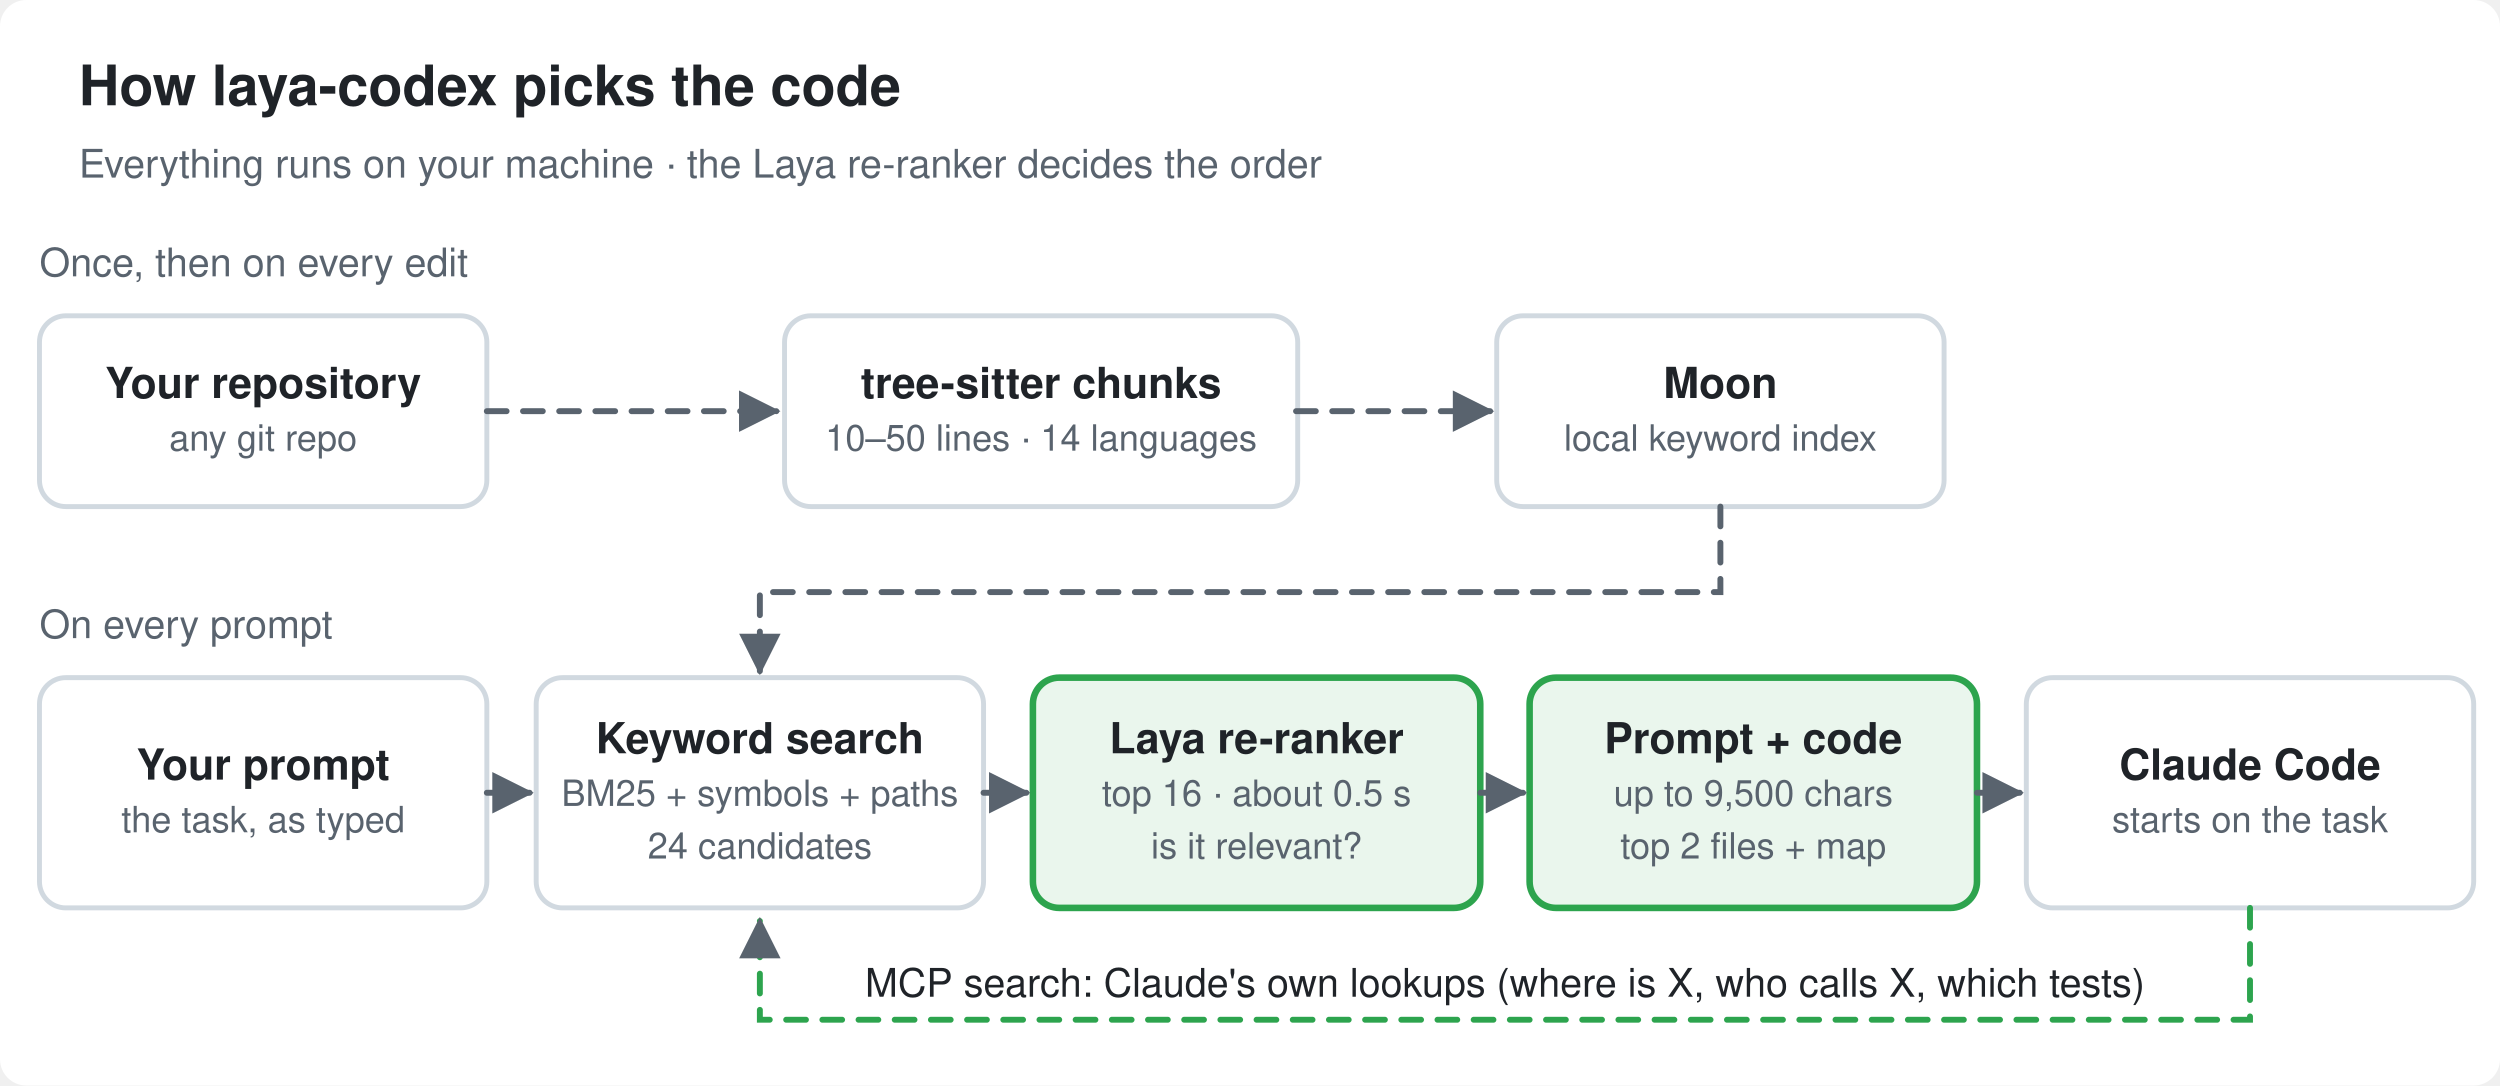
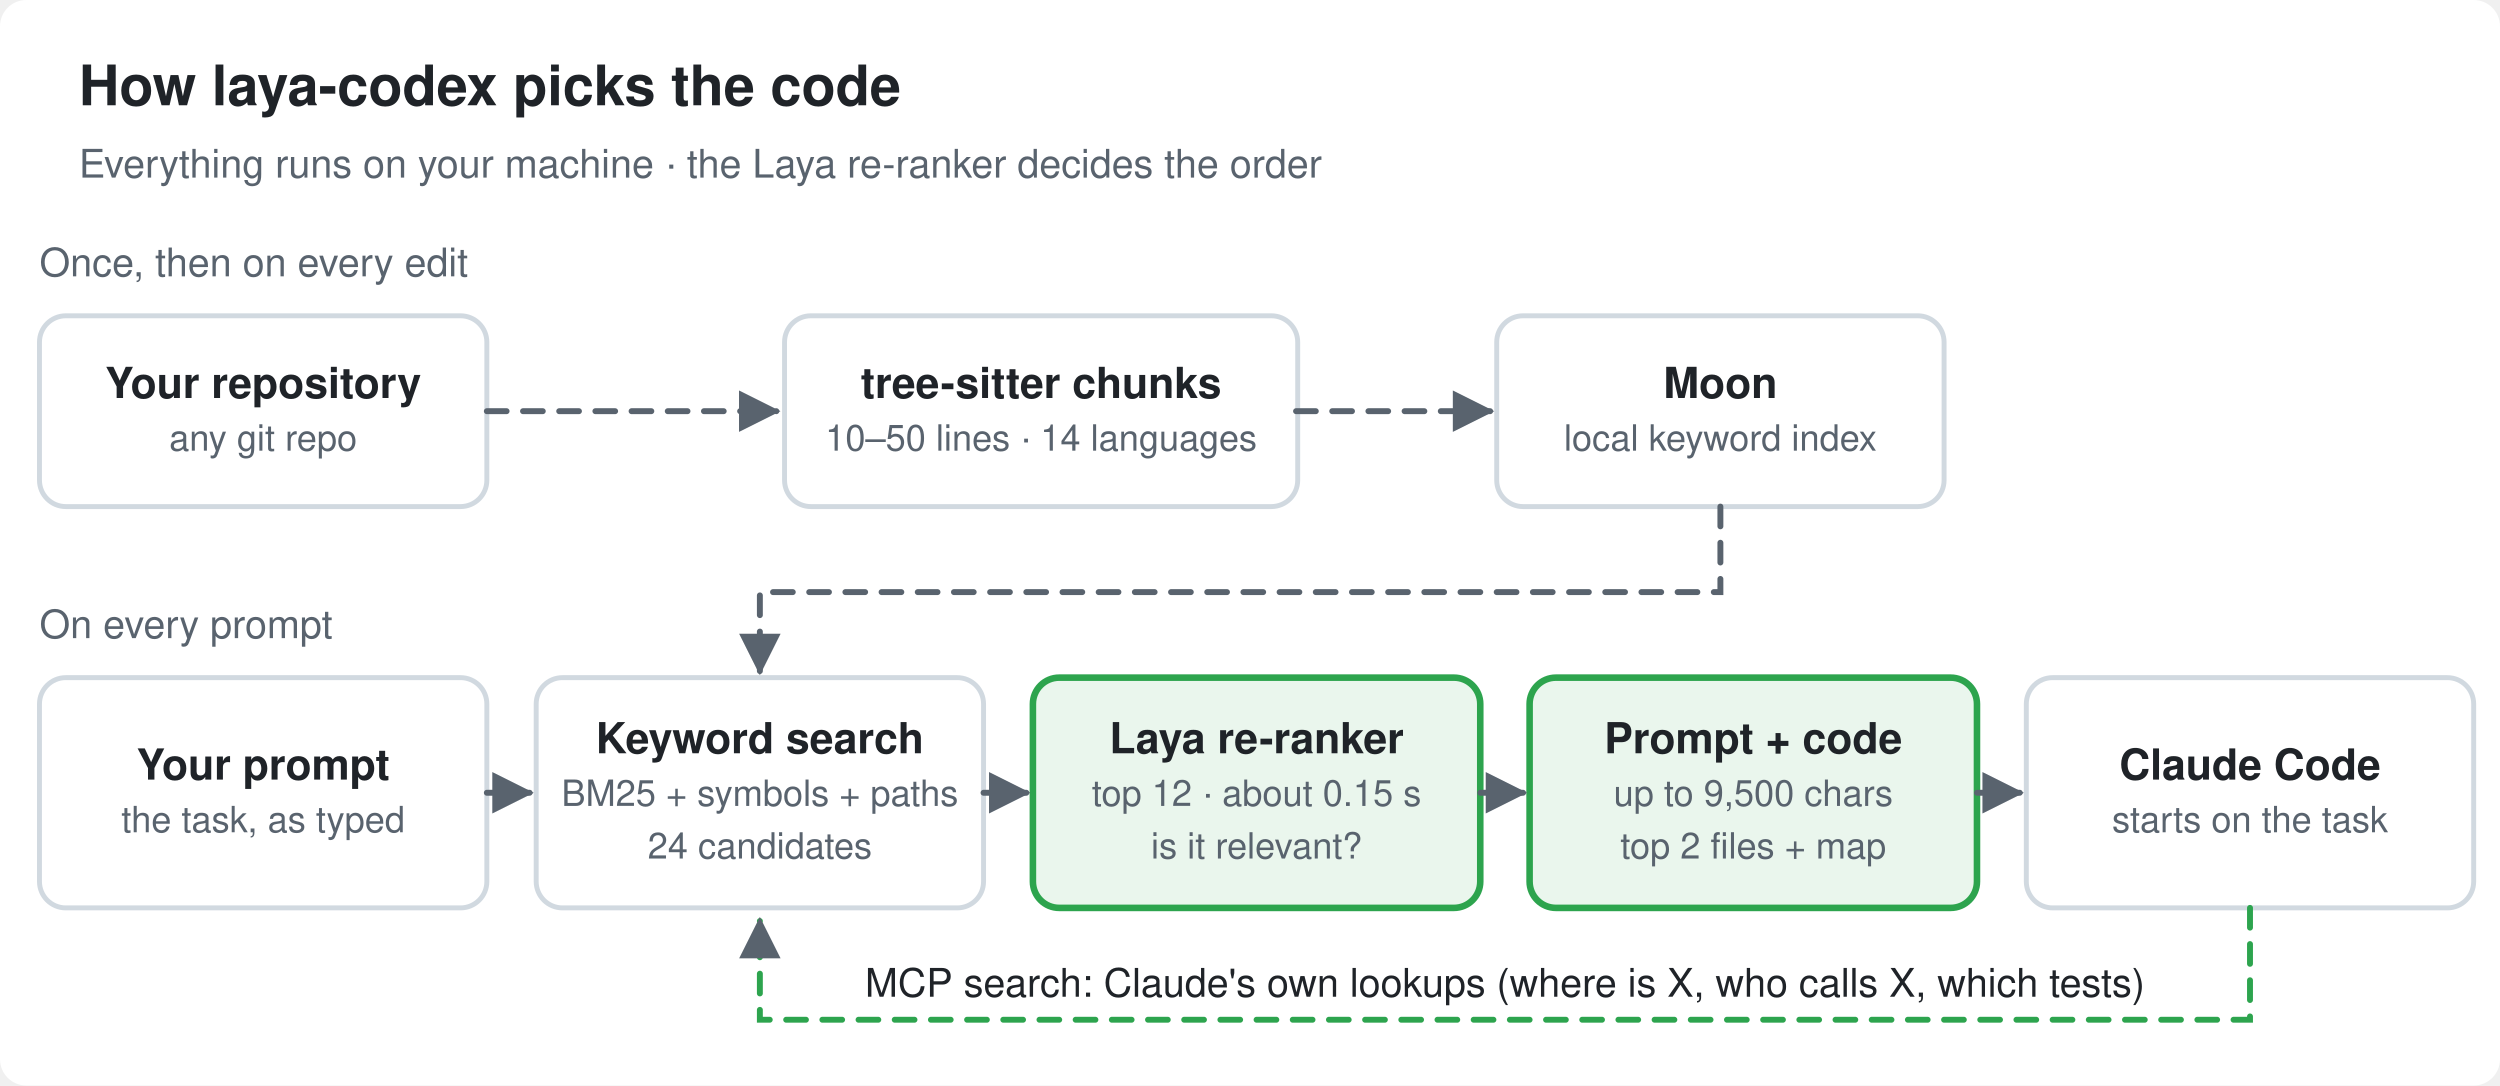
- <svg xmlns="http://www.w3.org/2000/svg" width="760" height="330" viewBox="0 0 760 330" role="img" aria-label="How laya-codex picks the code: your repository is split by tree-sitter into 10–50-line chunks in Moon, a local keyword index; on every prompt keyword search finds 24 candidates, the Laya re-ranker scores the top 16 in about 0.5 s, and up to 9,500 characters of code reach Claude Code with the prompt; Claude's own lookups go through MCP search">
+ <svg xmlns="http://www.w3.org/2000/svg" width="760" height="330" viewBox="0 0 760 330" role="img" aria-label="How laya-codex picks the code: your repository is split by tree-sitter into 10–50-line chunks in Moon, a local keyword index; on every prompt keyword search finds 24 candidates, the Laya re-ranker scores the top 12 in about 0.15 s, and up to 9,500 characters of code reach Claude Code with the prompt; Claude's own lookups go through MCP search">
  <style>@keyframes march{to{stroke-dashoffset:-22}}.flow{animation:march 1.1s linear infinite}@keyframes s0{0%,0%{opacity:0}6%{opacity:1}18%,100%{opacity:0}}.s0{opacity:0;animation:s0 6s ease-in-out infinite}@keyframes s1{0%,16%{opacity:0}22%{opacity:1}34%,100%{opacity:0}}.s1{opacity:0;animation:s1 6s ease-in-out infinite}@keyframes s2{0%,32%{opacity:0}38%{opacity:1}50%,100%{opacity:0}}.s2{opacity:0;animation:s2 6s ease-in-out infinite}@keyframes s3{0%,48%{opacity:0}54%{opacity:1}66%,100%{opacity:0}}.s3{opacity:0;animation:s3 6s ease-in-out infinite}@keyframes s4{0%,64%{opacity:0}70%{opacity:1}82%,100%{opacity:0}}.s4{opacity:0;animation:s4 6s ease-in-out infinite}@media (prefers-reduced-motion: reduce){*{animation:none !important}}</style>
  <rect width="760" height="330" rx="8" fill="#ffffff" />
  <defs>
    <marker id="arrow" viewBox="0 0 10 10" refX="9" refY="5" markerWidth="7" markerHeight="7" orient="auto-start-reverse">
      <path d="M0,0 L10,5 L0,10 z" fill="#59636e" />
    </marker>
  </defs>
  <text x="24.0" y="32.0" font-family="-apple-system,BlinkMacSystemFont,'Segoe UI',Helvetica,Arial,sans-serif" font-size="17" fill="#1f2328" text-anchor="start" font-weight="600">How laya-codex picks the code</text>
  <text x="24.0" y="54.0" font-family="-apple-system,BlinkMacSystemFont,'Segoe UI',Helvetica,Arial,sans-serif" font-size="12" fill="#59636e" text-anchor="start" font-weight="normal">Everything runs on your machine · the Laya re-ranker decides the order</text>
  <text x="12.0" y="84.0" font-family="-apple-system,BlinkMacSystemFont,'Segoe UI',Helvetica,Arial,sans-serif" font-size="12" fill="#59636e" text-anchor="start" font-weight="normal">Once, then on every edit</text>
  <text x="12.0" y="194.0" font-family="-apple-system,BlinkMacSystemFont,'Segoe UI',Helvetica,Arial,sans-serif" font-size="12" fill="#59636e" text-anchor="start" font-weight="normal">On every prompt</text>
  <rect x="12.0" y="96.0" width="136.0" height="58.0" rx="8" fill="#ffffff" stroke="#d1d9e0" stroke-width="1.5" />
  <text x="80.0" y="121.0" font-family="-apple-system,BlinkMacSystemFont,'Segoe UI',Helvetica,Arial,sans-serif" font-size="13" fill="#1f2328" text-anchor="middle" font-weight="600">Your repository</text>
  <text x="80.0" y="137.0" font-family="-apple-system,BlinkMacSystemFont,'Segoe UI',Helvetica,Arial,sans-serif" font-size="11" fill="#59636e" text-anchor="middle" font-weight="normal">any git repo</text>
  <rect x="238.5" y="96.0" width="156.0" height="58.0" rx="8" fill="#ffffff" stroke="#d1d9e0" stroke-width="1.5" />
  <text x="316.5" y="121.0" font-family="-apple-system,BlinkMacSystemFont,'Segoe UI',Helvetica,Arial,sans-serif" font-size="13" fill="#1f2328" text-anchor="middle" font-weight="600">tree-sitter chunks</text>
  <text x="316.5" y="137.0" font-family="-apple-system,BlinkMacSystemFont,'Segoe UI',Helvetica,Arial,sans-serif" font-size="11" fill="#59636e" text-anchor="middle" font-weight="normal">10–50 lines · 14 languages</text>
  <rect x="455.0" y="96.0" width="136.0" height="58.0" rx="8" fill="#ffffff" stroke="#d1d9e0" stroke-width="1.5" />
  <text x="523.0" y="121.0" font-family="-apple-system,BlinkMacSystemFont,'Segoe UI',Helvetica,Arial,sans-serif" font-size="13" fill="#1f2328" text-anchor="middle" font-weight="600">Moon</text>
  <text x="523.0" y="137.0" font-family="-apple-system,BlinkMacSystemFont,'Segoe UI',Helvetica,Arial,sans-serif" font-size="11" fill="#59636e" text-anchor="middle" font-weight="normal">local keyword index</text>
  <path class="flow" d="M148,125 H236" fill="none" stroke="#59636e" stroke-width="1.8" stroke-dasharray="6 5" stroke-linecap="round" marker-end="url(#arrow)" />
  <path class="flow" d="M394,125 H453" fill="none" stroke="#59636e" stroke-width="1.8" stroke-dasharray="6 5" stroke-linecap="round" marker-end="url(#arrow)" />
  <rect x="12.0" y="206.0" width="136.0" height="70.0" rx="8" fill="#ffffff" stroke="#d1d9e0" stroke-width="1.5" />
  <text x="80.0" y="237.0" font-family="-apple-system,BlinkMacSystemFont,'Segoe UI',Helvetica,Arial,sans-serif" font-size="13" fill="#1f2328" text-anchor="middle" font-weight="600">Your prompt</text>
  <text x="80.0" y="253.0" font-family="-apple-system,BlinkMacSystemFont,'Segoe UI',Helvetica,Arial,sans-serif" font-size="11" fill="#59636e" text-anchor="middle" font-weight="normal">the task, as typed</text>
  <rect class="s0" x="9.0" y="203.0" width="142.0" height="76.0" rx="10" fill="none" stroke="#2da44e" stroke-width="3" />
  <rect x="163.0" y="206.0" width="136.0" height="70.0" rx="8" fill="#ffffff" stroke="#d1d9e0" stroke-width="1.5" />
  <text x="231.0" y="229.0" font-family="-apple-system,BlinkMacSystemFont,'Segoe UI',Helvetica,Arial,sans-serif" font-size="13" fill="#1f2328" text-anchor="middle" font-weight="600">Keyword search</text>
  <text x="231.0" y="245.0" font-family="-apple-system,BlinkMacSystemFont,'Segoe UI',Helvetica,Arial,sans-serif" font-size="11" fill="#59636e" text-anchor="middle" font-weight="normal">BM25 + symbols + paths</text>
  <text x="231.0" y="261.0" font-family="-apple-system,BlinkMacSystemFont,'Segoe UI',Helvetica,Arial,sans-serif" font-size="11" fill="#59636e" text-anchor="middle" font-weight="normal">24 candidates</text>
  <path class="flow" d="M148,241 H161" fill="none" stroke="#59636e" stroke-width="1.8" stroke-dasharray="6 5" stroke-linecap="round" marker-end="url(#arrow)" />
  <rect class="s1" x="160.0" y="203.0" width="142.0" height="76.0" rx="10" fill="none" stroke="#2da44e" stroke-width="3" />
  <rect x="314.0" y="206.0" width="136.0" height="70.0" rx="8" fill="#ffffff" stroke="#2da44e" stroke-width="2" />
  <rect x="314.0" y="206.0" width="136.0" height="70.0" rx="8" fill="#2da44e" fill-opacity="0.10" />
  <text x="382.0" y="229.0" font-family="-apple-system,BlinkMacSystemFont,'Segoe UI',Helvetica,Arial,sans-serif" font-size="13" fill="#1f2328" text-anchor="middle" font-weight="600">Laya re-ranker</text>
-   <text x="382.0" y="245.0" font-family="-apple-system,BlinkMacSystemFont,'Segoe UI',Helvetica,Arial,sans-serif" font-size="11" fill="#59636e" text-anchor="middle" font-weight="normal">top 16 · about 0.5 s</text>
+   <text x="382.0" y="245.0" font-family="-apple-system,BlinkMacSystemFont,'Segoe UI',Helvetica,Arial,sans-serif" font-size="11" fill="#59636e" text-anchor="middle" font-weight="normal">top 12 · about 0.15 s</text>
  <text x="382.0" y="261.0" font-family="-apple-system,BlinkMacSystemFont,'Segoe UI',Helvetica,Arial,sans-serif" font-size="11" fill="#59636e" text-anchor="middle" font-weight="normal">is it relevant?</text>
  <path class="flow" d="M299,241 H312" fill="none" stroke="#59636e" stroke-width="1.8" stroke-dasharray="6 5" stroke-linecap="round" marker-end="url(#arrow)" />
  <rect class="s2" x="311.0" y="203.0" width="142.0" height="76.0" rx="10" fill="none" stroke="#2da44e" stroke-width="3" />
  <rect x="465.0" y="206.0" width="136.0" height="70.0" rx="8" fill="#ffffff" stroke="#2da44e" stroke-width="2" />
  <rect x="465.0" y="206.0" width="136.0" height="70.0" rx="8" fill="#2da44e" fill-opacity="0.10" />
  <text x="533.0" y="229.0" font-family="-apple-system,BlinkMacSystemFont,'Segoe UI',Helvetica,Arial,sans-serif" font-size="13" fill="#1f2328" text-anchor="middle" font-weight="600">Prompt + code</text>
  <text x="533.0" y="245.0" font-family="-apple-system,BlinkMacSystemFont,'Segoe UI',Helvetica,Arial,sans-serif" font-size="11" fill="#59636e" text-anchor="middle" font-weight="normal">up to 9,500 chars</text>
  <text x="533.0" y="261.0" font-family="-apple-system,BlinkMacSystemFont,'Segoe UI',Helvetica,Arial,sans-serif" font-size="11" fill="#59636e" text-anchor="middle" font-weight="normal">top 2 files + map</text>
  <path class="flow" d="M450,241 H463" fill="none" stroke="#59636e" stroke-width="1.8" stroke-dasharray="6 5" stroke-linecap="round" marker-end="url(#arrow)" />
  <rect class="s3" x="462.0" y="203.0" width="142.0" height="76.0" rx="10" fill="none" stroke="#2da44e" stroke-width="3" />
  <rect x="616.0" y="206.0" width="136.0" height="70.0" rx="8" fill="#ffffff" stroke="#d1d9e0" stroke-width="1.5" />
  <text x="684.0" y="237.0" font-family="-apple-system,BlinkMacSystemFont,'Segoe UI',Helvetica,Arial,sans-serif" font-size="13" fill="#1f2328" text-anchor="middle" font-weight="600">Claude Code</text>
  <text x="684.0" y="253.0" font-family="-apple-system,BlinkMacSystemFont,'Segoe UI',Helvetica,Arial,sans-serif" font-size="11" fill="#59636e" text-anchor="middle" font-weight="normal">starts on the task</text>
  <path class="flow" d="M601,241 H614" fill="none" stroke="#59636e" stroke-width="1.8" stroke-dasharray="6 5" stroke-linecap="round" marker-end="url(#arrow)" />
  <rect class="s4" x="613.0" y="203.0" width="142.0" height="76.0" rx="10" fill="none" stroke="#2da44e" stroke-width="3" />
  <path class="flow" d="M523,154 V180 H231 V204" fill="none" stroke="#59636e" stroke-width="1.8" stroke-dasharray="6 5" stroke-linecap="round" marker-end="url(#arrow)" />
  <path class="flow" d="M684,276 V310 H231 V280" fill="none" stroke="#2da44e" stroke-width="1.8" stroke-dasharray="6 5" stroke-linecap="round" marker-end="url(#arrow)" />
  <text x="457.5" y="303.0" font-family="-apple-system,BlinkMacSystemFont,'Segoe UI',Helvetica,Arial,sans-serif" font-size="12" fill="#1f2328" text-anchor="middle" font-weight="normal">MCP search: Claude's own lookups (where is X, who calls X, which tests)</text>
</svg>
